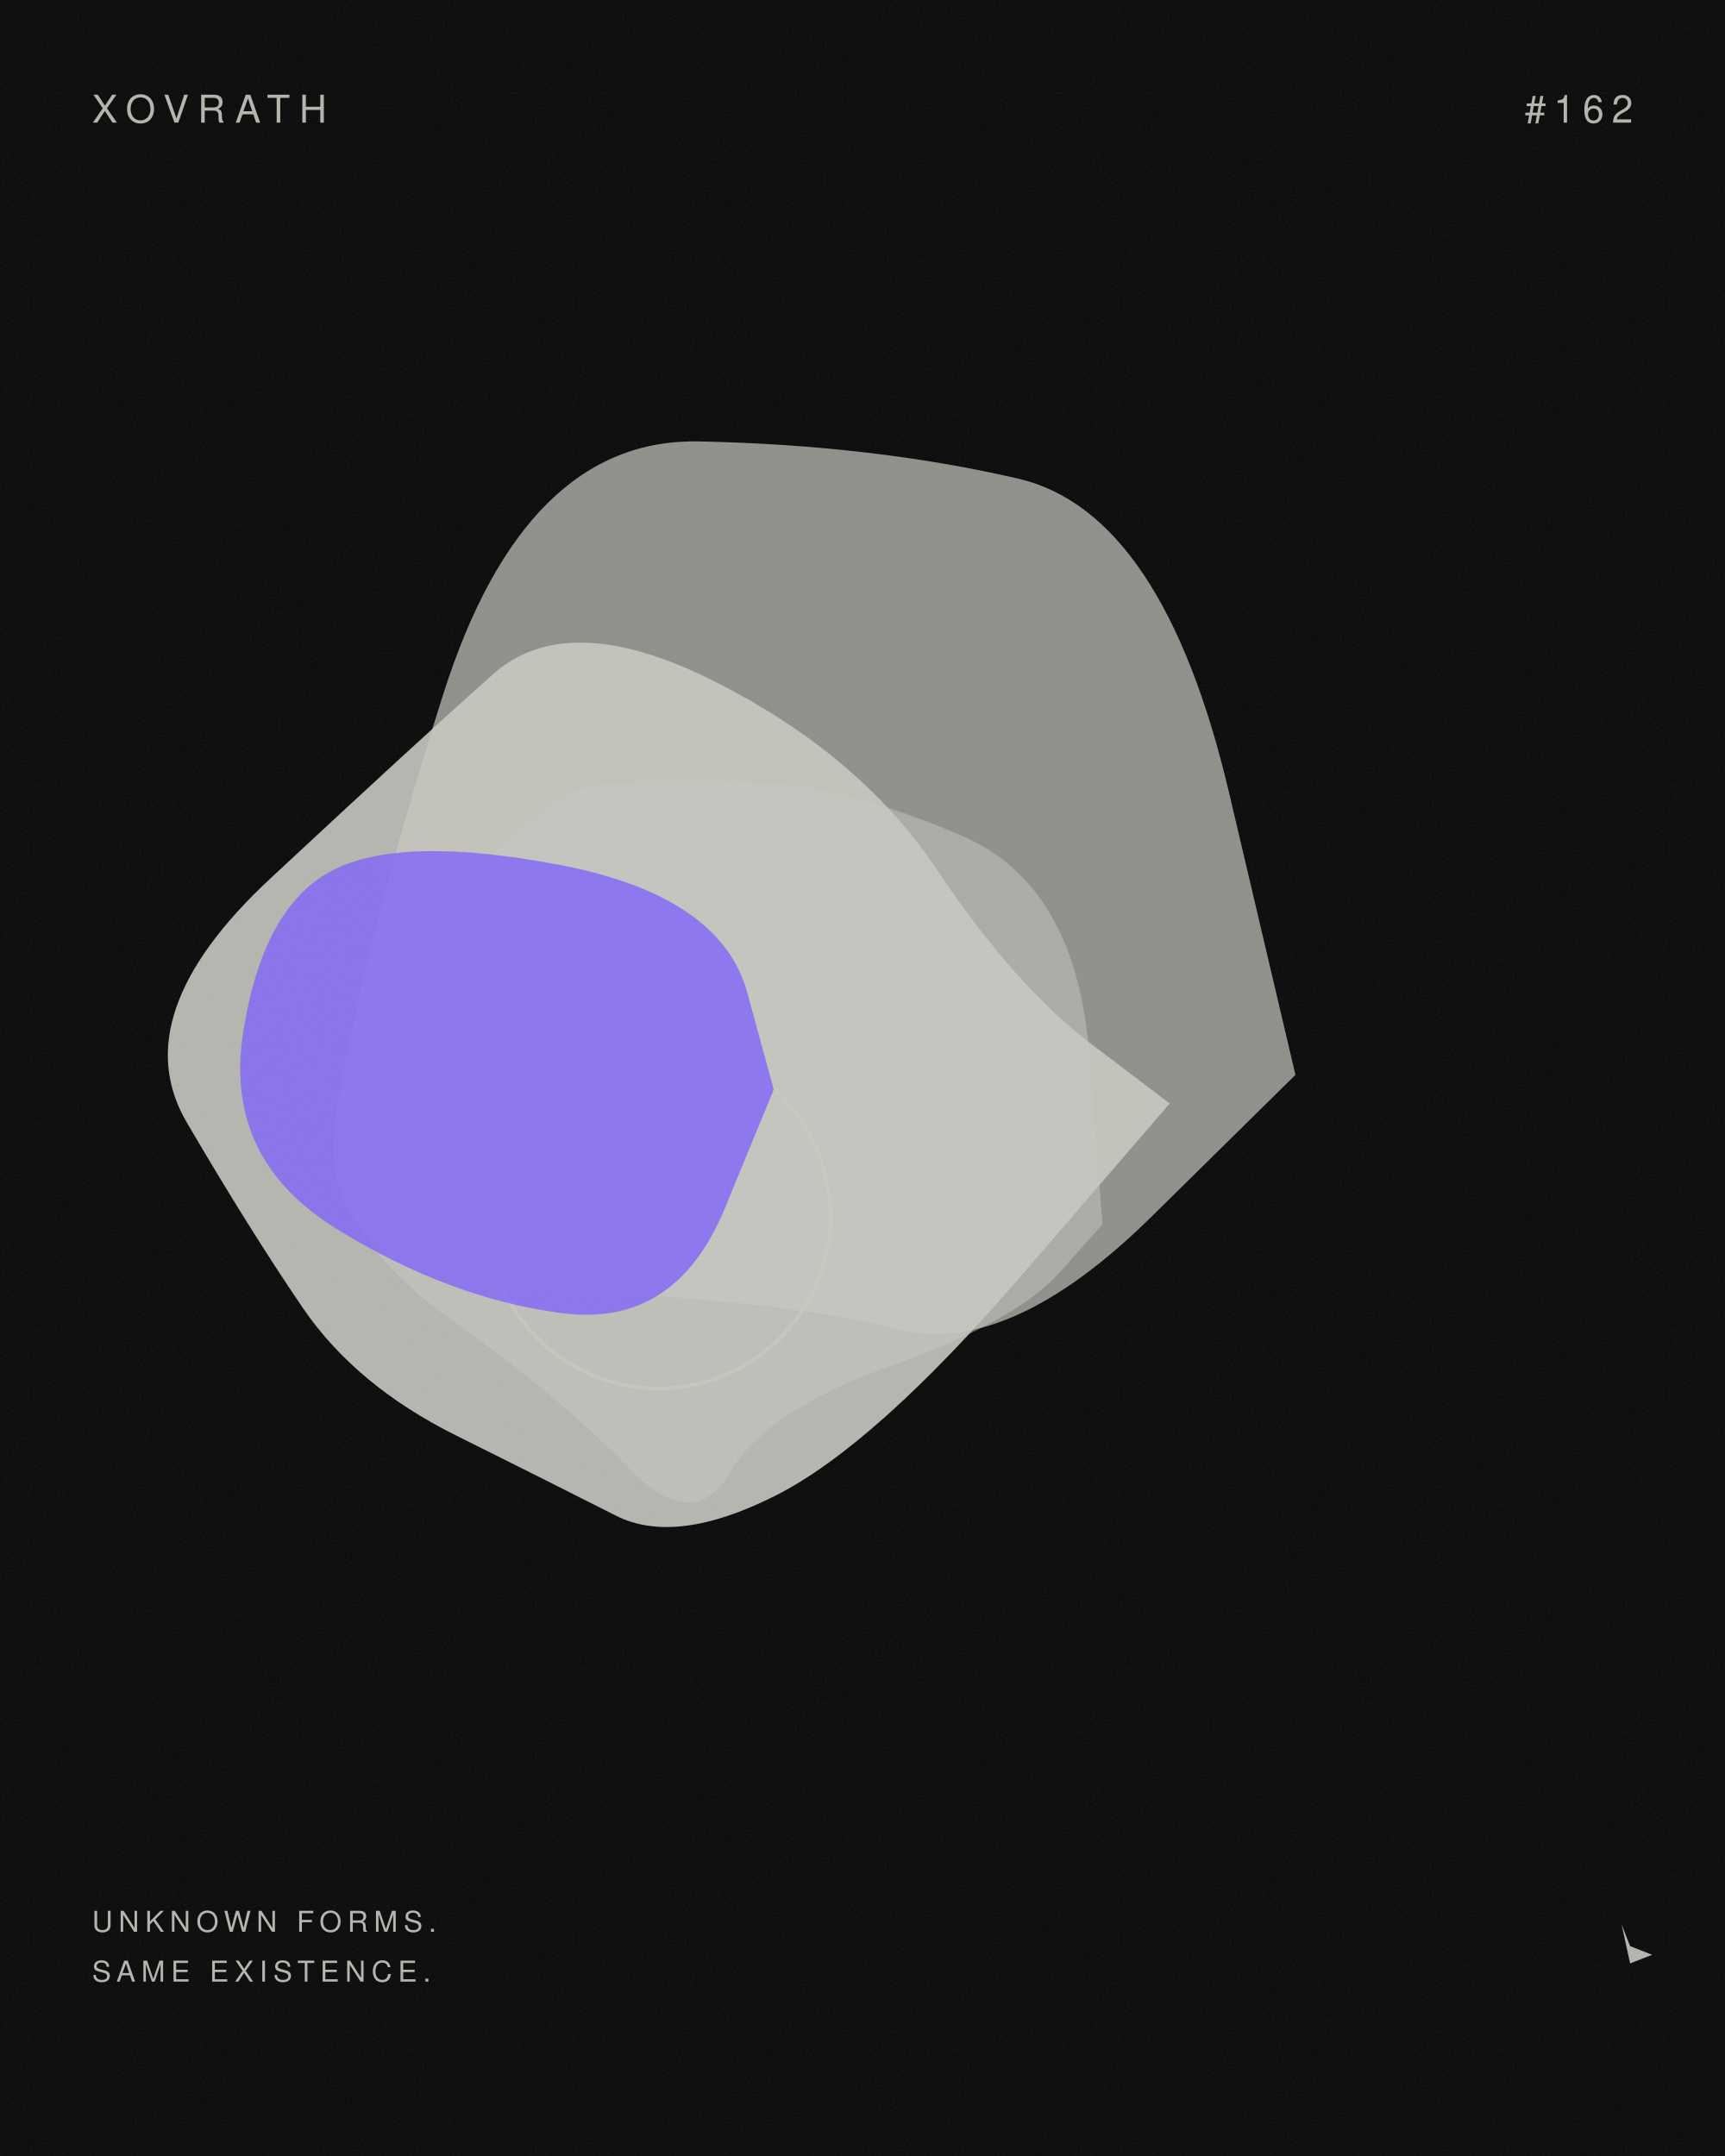
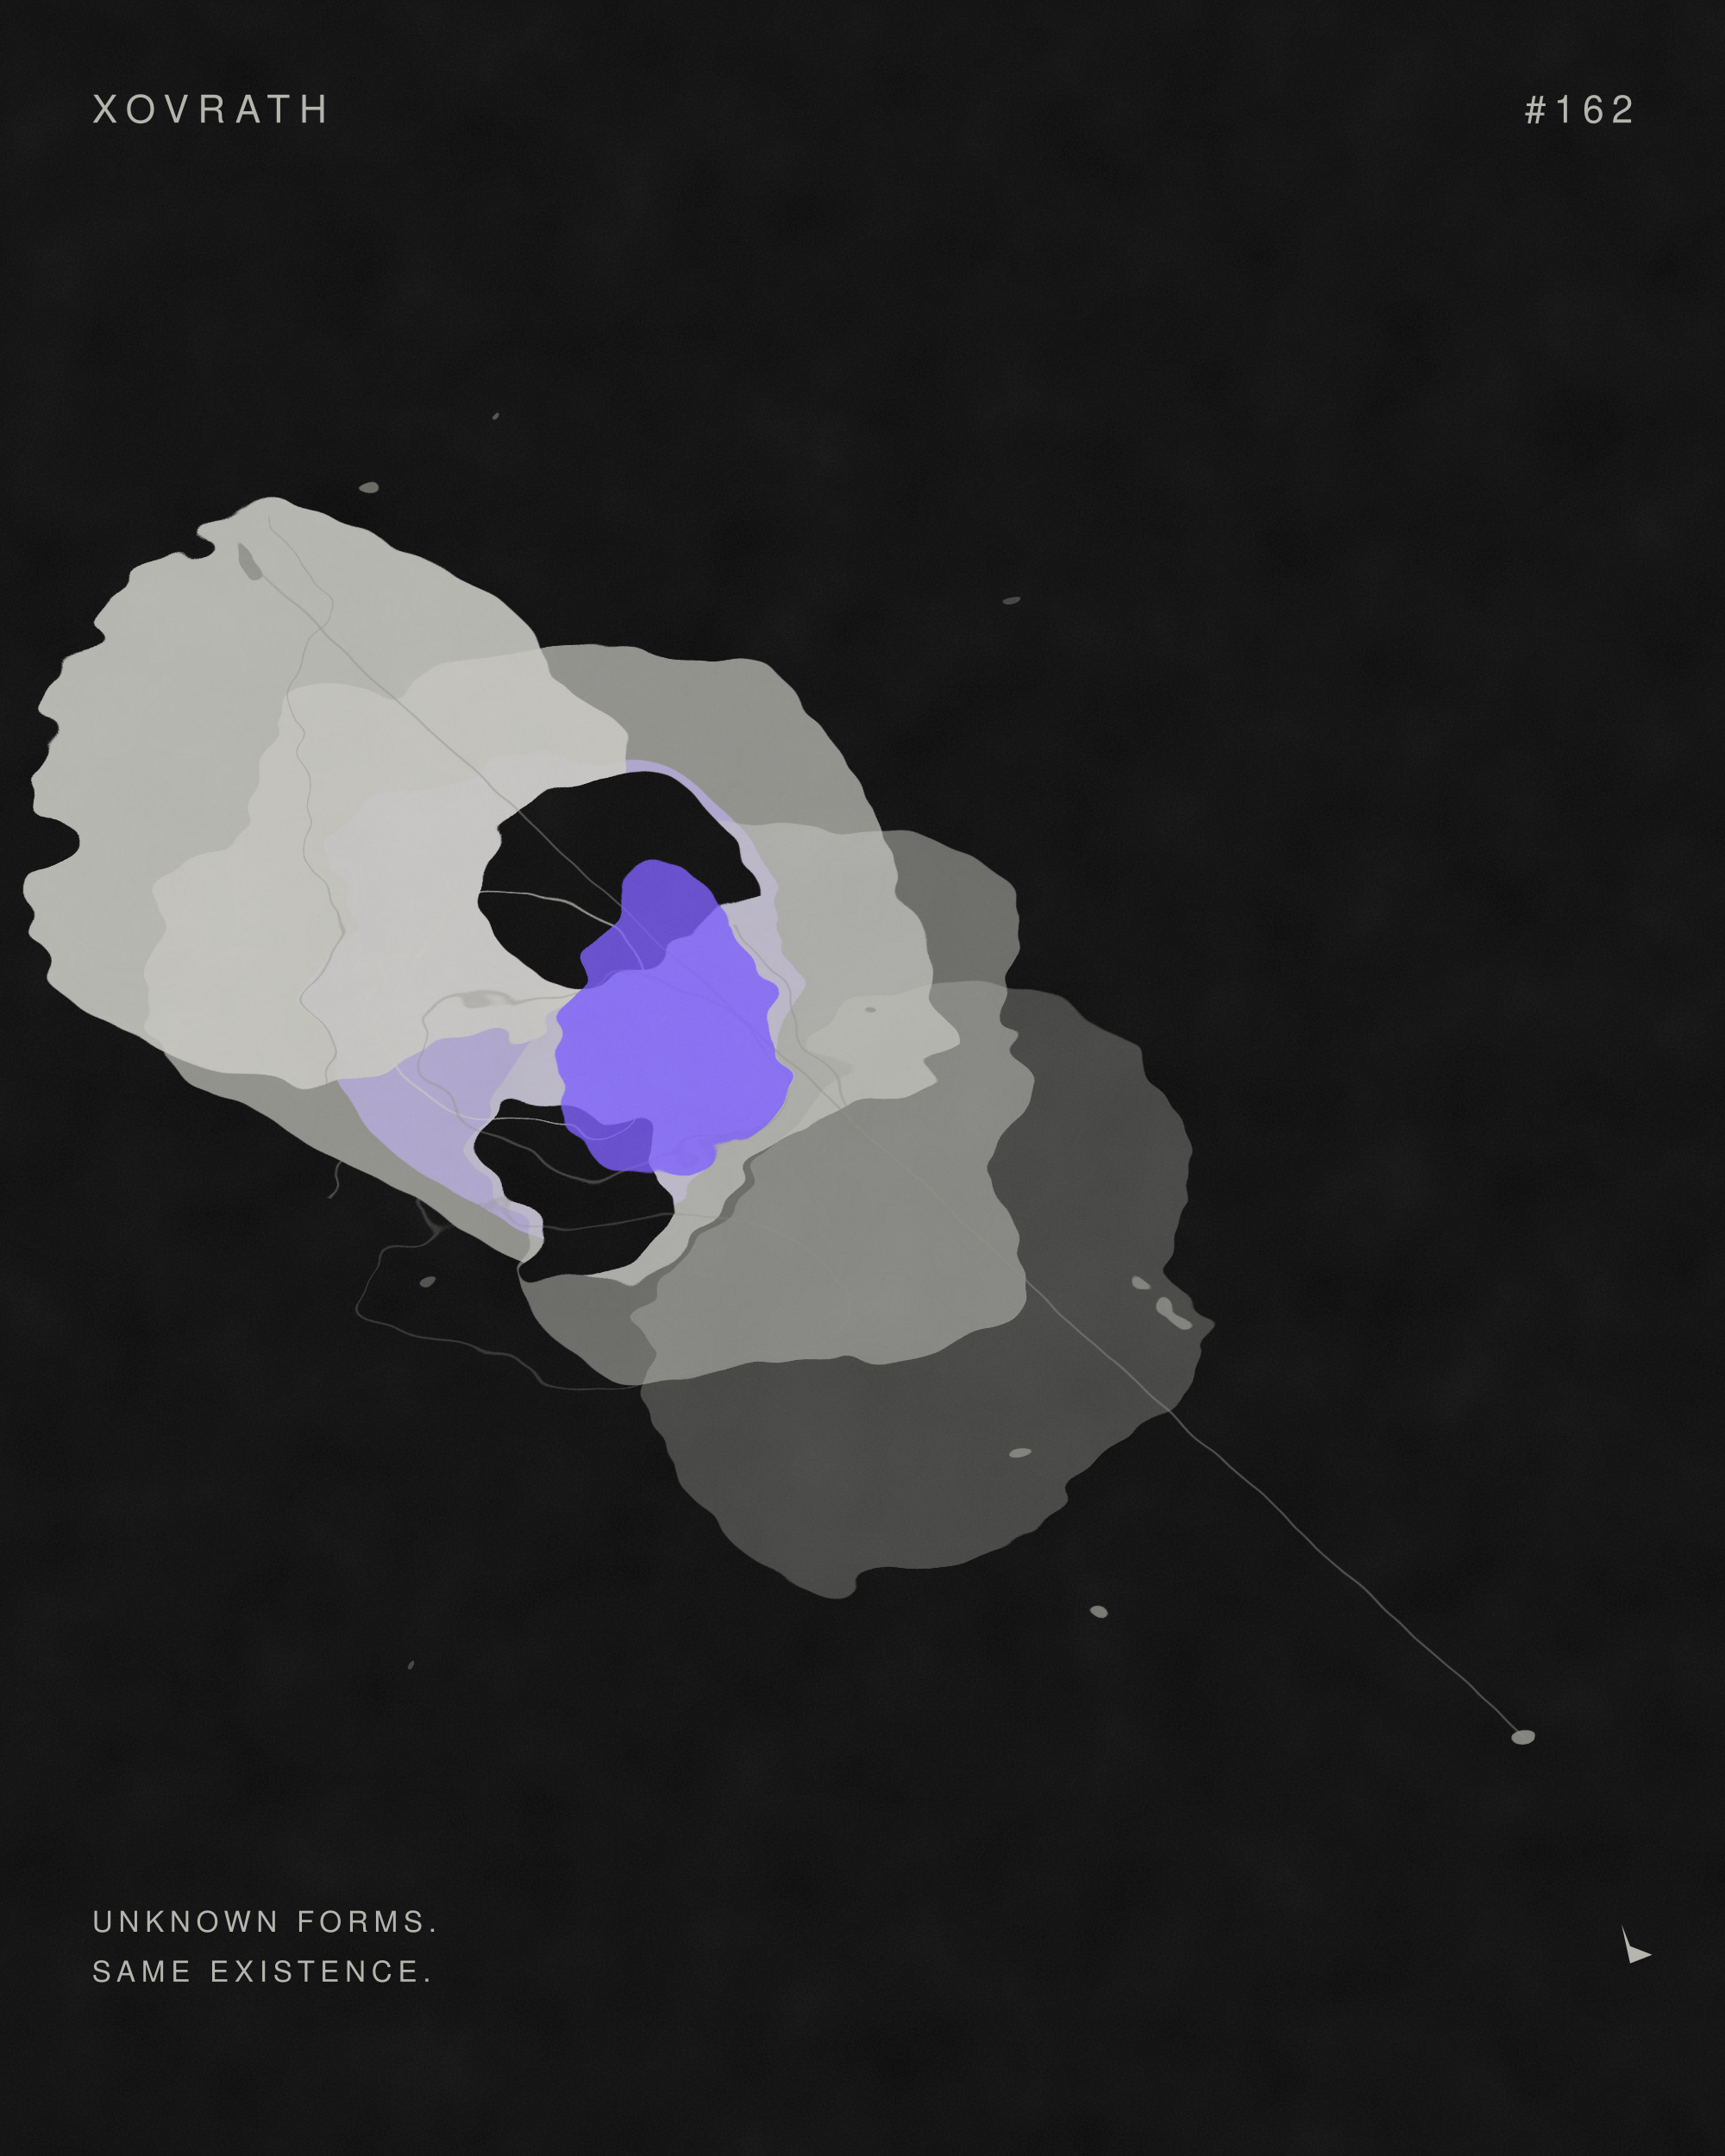
<svg xmlns="http://www.w3.org/2000/svg" viewBox="0 0 900 1125" width="900" height="1125">
+   <defs>
+     <filter id="warp" x="-20%" y="-20%" width="140%" height="140%">
+       <feTurbulence type="fractalNoise" baseFrequency="0.012 0.02" numOctaves="3" seed="65" result="n" />
+       <feDisplacementMap in="SourceGraphic" in2="n" scale="55" />
+     </filter>
+     <filter id="g">
+       <feTurbulence type="fractalNoise" baseFrequency="0.9" numOctaves="2" stitchTiles="stitch" />
+       <feColorMatrix type="saturate" values="0" />
+     </filter>
+     <filter id="g2">
+       <feTurbulence type="fractalNoise" baseFrequency="0.02" numOctaves="4" seed="3" stitchTiles="stitch" />
+       <feColorMatrix type="saturate" values="0" />
+     </filter>
+   </defs>
  <rect width="900" height="1125" fill="#0a0a0b" />
  <g transform="rotate(-7.6 450 545)">
-     <path d="M 604.8 596.7 Q 604.8 596.7 516.8 675 Q 428.8 753.3 373.7 772.4 Q 318.7 791.5 289.8 771.6 Q 260.9 751.7 212.7 719.1 Q 164.5 686.5 142.4 642.7 Q 120.4 598.9 95.2 538.8 Q 69.9 478.7 155.5 418.1 Q 241 357.4 284.3 328.1 Q 327.7 298.7 398.2 346.8 Q 468.8 394.9 500.7 460 Q 532.6 525.1 568.7 560.9 Z" fill="#c9c9c2" fill-opacity="0.9" />
-     <path d="M 671.8 590.6 Q 671.8 590.6 587.6 654 Q 503.3 717.5 447.5 694.4 Q 391.7 671.4 269.9 650.4 Q 148.2 629.4 172.8 545.7 Q 197.5 462.1 257.3 335 Q 317.1 208 407 221.8 Q 496.9 235.7 569.6 263.1 Q 642.2 290.6 657 440.6 Z" fill="#c9c9c2" fill-opacity="0.7" />
-     <path d="M 561.7 654.6 Q 561.7 654.6 536 676.7 Q 510.4 698.7 442.5 713.2 Q 374.7 727.7 351.7 757.5 Q 328.7 787.2 299.1 747 Q 269.5 706.7 217 657.7 Q 164.5 608.7 171.6 560.1 Q 178.6 511.4 239.8 450.4 Q 300.9 389.3 337.6 392.3 Q 374.3 395.3 416.7 402.8 Q 459.1 410.3 515.3 443.6 Q 571.5 476.8 566.6 565.7 Z" fill="#c9c9c2" fill-opacity="0.5" />
-     <circle cx="332.7" cy="620" r="89.6" fill="none" stroke="#c9c9c2" stroke-width="2" opacity="0.7" />
-     <path d="M 401 562.2 Q 401 562.2 367.4 620.4 Q 333.7 678.6 276.3 663.3 Q 218.9 648 165.3 604.1 Q 111.7 560.2 130.4 496.5 Q 149.1 432.8 187.3 418.6 Q 225.6 404.5 306.3 431.4 Q 386.9 458.4 394 510.3 Z" fill="#7b5cff" fill-opacity="0.75" />
+     <g filter="url(#warp)">
+       <circle cx="296.8" cy="490" r="124.3" fill="#7b5cff" fill-opacity="0.92" />
+       <path d="M 335.9 465.2 Q 335.9 465.2 308.8 484.1 Q 281.7 503 235.8 520.4 Q 189.8 537.7 148.8 525.4 Q 107.7 513.2 61.6 483.8 Q 15.5 454.4 45.4 375.9 Q 75.2 297.5 103.5 259.9 Q 131.7 222.2 200.7 239.7 Q 269.7 257.2 307.2 305.8 Q 344.7 354.3 340.3 409.8 Z" fill="#c9c9c2" fill-opacity="0.9" />
+       <path d="M 501.2 552.2 Q 501.2 552.2 441 575.7 Q 380.8 599.2 345.2 635.6 Q 309.5 672 233 613.5 Q 156.5 554.9 107.5 524.8 Q 58.6 494.7 110.7 409.1 Q 162.9 323.5 218.6 332.1 Q 274.4 340.7 343.5 327.1 Q 412.6 313.5 439 356.7 Q 465.4 399.8 483.3 476 Z" fill="#c9c9c2" fill-opacity="0.7" />
+       <path d="M 513.3 626.7 Q 513.3 626.7 520.9 662.6 Q 528.4 698.6 478.8 703.8 Q 429.2 709 361 710.6 Q 292.9 712.2 265.6 668.3 Q 238.4 624.4 256 544.3 Q 273.7 464.2 310.9 447.2 Q 348.1 430.1 393.5 424.3 Q 439 418.4 499.1 442.6 Q 559.3 466.9 536.3 546.8 Z" fill="#c9c9c2" fill-opacity="0.5" />
+       <path d="M 597.6 737.3 Q 597.6 737.3 572.7 769.7 Q 547.7 802 499.1 808.2 Q 450.4 814.3 406.8 823 Q 363.1 831.6 325.6 754.7 Q 288.1 677.9 345.9 640.1 Q 403.7 602.3 430.5 555.1 Q 457.2 507.9 517.4 528.4 Q 577.6 548.8 591.4 563.8 Q 605.2 578.7 601.4 658 Z" fill="#c9c9c2" fill-opacity="0.3" />
+       <path d="M 411.3 464.7 Q 411.3 464.7 388.7 479.1 Q 366.2 493.5 340.5 493.9 Q 314.8 494.4 285.7 481.4 Q 256.6 468.4 267.1 427.1 Q 277.6 385.8 307.9 381.2 Q 338.1 376.6 362.9 390.3 Q 387.8 404 399.5 434.3 Z" fill="#0a0a0b" />
+       <path d="M 334.7 612.8 Q 334.7 612.8 322.2 629.4 Q 309.6 646 279.6 647.2 Q 249.6 648.5 253.2 627.7 Q 256.7 607 254.7 579.5 Q 252.7 552.1 270.8 550.7 Q 289 549.3 312 554.3 Q 335.1 559.4 334.9 586.1 Z" fill="#0a0a0b" />
+       <ellipse cx="274.4" cy="502.6" rx="71.3" ry="60.8" fill="none" stroke="#c9c9c2" stroke-width="1.2" opacity="0.7" transform="rotate(8.8 274.4 502.6)" />
+       <ellipse cx="314.5" cy="541.5" rx="88.4" ry="51.2" fill="none" stroke="#8f8f88" stroke-width="1.2" opacity="0.4" transform="rotate(10.7 314.5 541.5)" />
+       <line x1="162.6" y1="250.7" x2="744.5" y2="949.2" stroke="#8f8f88" stroke-width="1" opacity="0.5" />
+       <circle cx="162.6" cy="250.7" r="5.9" fill="#8f8f88" opacity="0.9" />
+       <circle cx="744.5" cy="949.2" r="5.2" fill="#8f8f88" opacity="0.9" />
+       <circle cx="503.7" cy="767.5" r="4.6" fill="#8f8f88" opacity="0.8" />
+       <circle cx="205.8" cy="634.5" r="4" fill="#8f8f88" opacity="0.5" />
+       <circle cx="557.1" cy="324.8" r="3.8" fill="#8f8f88" opacity="0.4" />
+       <circle cx="180.3" cy="841.4" r="2.5" fill="#8f8f88" opacity="0.4" />
+       <circle cx="296.1" cy="187.2" r="2.2" fill="#8f8f88" opacity="0.5" />
+       <circle cx="375.2" cy="341.4" r="2.9" fill="#8f8f88" opacity="0.8" />
+       <circle cx="588.1" cy="701.4" r="4.3" fill="#8f8f88" opacity="0.8" />
+       <circle cx="536.3" cy="857.6" r="3.1" fill="#8f8f88" opacity="0.8" />
+       <circle cx="465.2" cy="536.3" r="1.9" fill="#8f8f88" opacity="0.8" />
+       <path d="M 407.3 545.6 Q 407.3 545.6 391.1 574.5 Q 374.8 603.3 334.6 598 Q 294.4 592.7 285.9 556 Q 277.5 519.2 284.4 505.7 Q 291.3 492.1 317 466 Q 342.8 439.9 370.6 448.7 Q 398.4 457.5 402.8 501.5 Z" fill="#7b5cff" fill-opacity="0.8" />
+       <ellipse cx="293" cy="652.5" rx="131.7" ry="47.6" fill="none" stroke="#8f8f88" stroke-width="1.2" opacity="0.3" transform="rotate(10.3 293 652.5)" />
+       <line x1="194.8" y1="245.8" x2="167.1" y2="591.3" stroke="#8f8f88" stroke-width="1" opacity="0.45" />
+       <line x1="444.1" y1="591.6" x2="401.8" y2="484.1" stroke="#8f8f88" stroke-width="1" opacity="0.45" />
+       <circle cx="233.5" cy="223" r="4" fill="#8f8f88" opacity="0.7" />
+     </g>
  </g>
-   <filter id="g">
-     <feTurbulence type="fractalNoise" baseFrequency="0.9" numOctaves="2" stitchTiles="stitch" />
-     <feColorMatrix type="saturate" values="0" />
-   </filter>
-   <rect width="900" height="1125" filter="url(#g)" opacity="0.06" />
+   <rect width="900" height="1125" filter="url(#g)" opacity="0.07" />
+   <rect width="900" height="1125" filter="url(#g2)" opacity="0.06" />
  <text x="48" y="64" font-family="Helvetica, Arial, sans-serif" font-size="20" letter-spacing="5" fill="#b5b5ae">XOVRATH</text>
  <text x="852" y="64" text-anchor="end" font-family="Helvetica, Arial, sans-serif" font-size="20" letter-spacing="4" fill="#b5b5ae">#162</text>
  <text x="48" y="1008" font-family="Helvetica, Arial, sans-serif" font-size="15" letter-spacing="3" fill="#b5b5ae">UNKNOWN FORMS.</text>
  <text x="48" y="1034" font-family="Helvetica, Arial, sans-serif" font-size="15" letter-spacing="3" fill="#b5b5ae">SAME EXISTENCE.</text>
  <path d="M 846 1004 L 850.5 1015.5 L 862 1020 L 850.5 1024.5 Z" fill="#b5b5ae" />
</svg>
